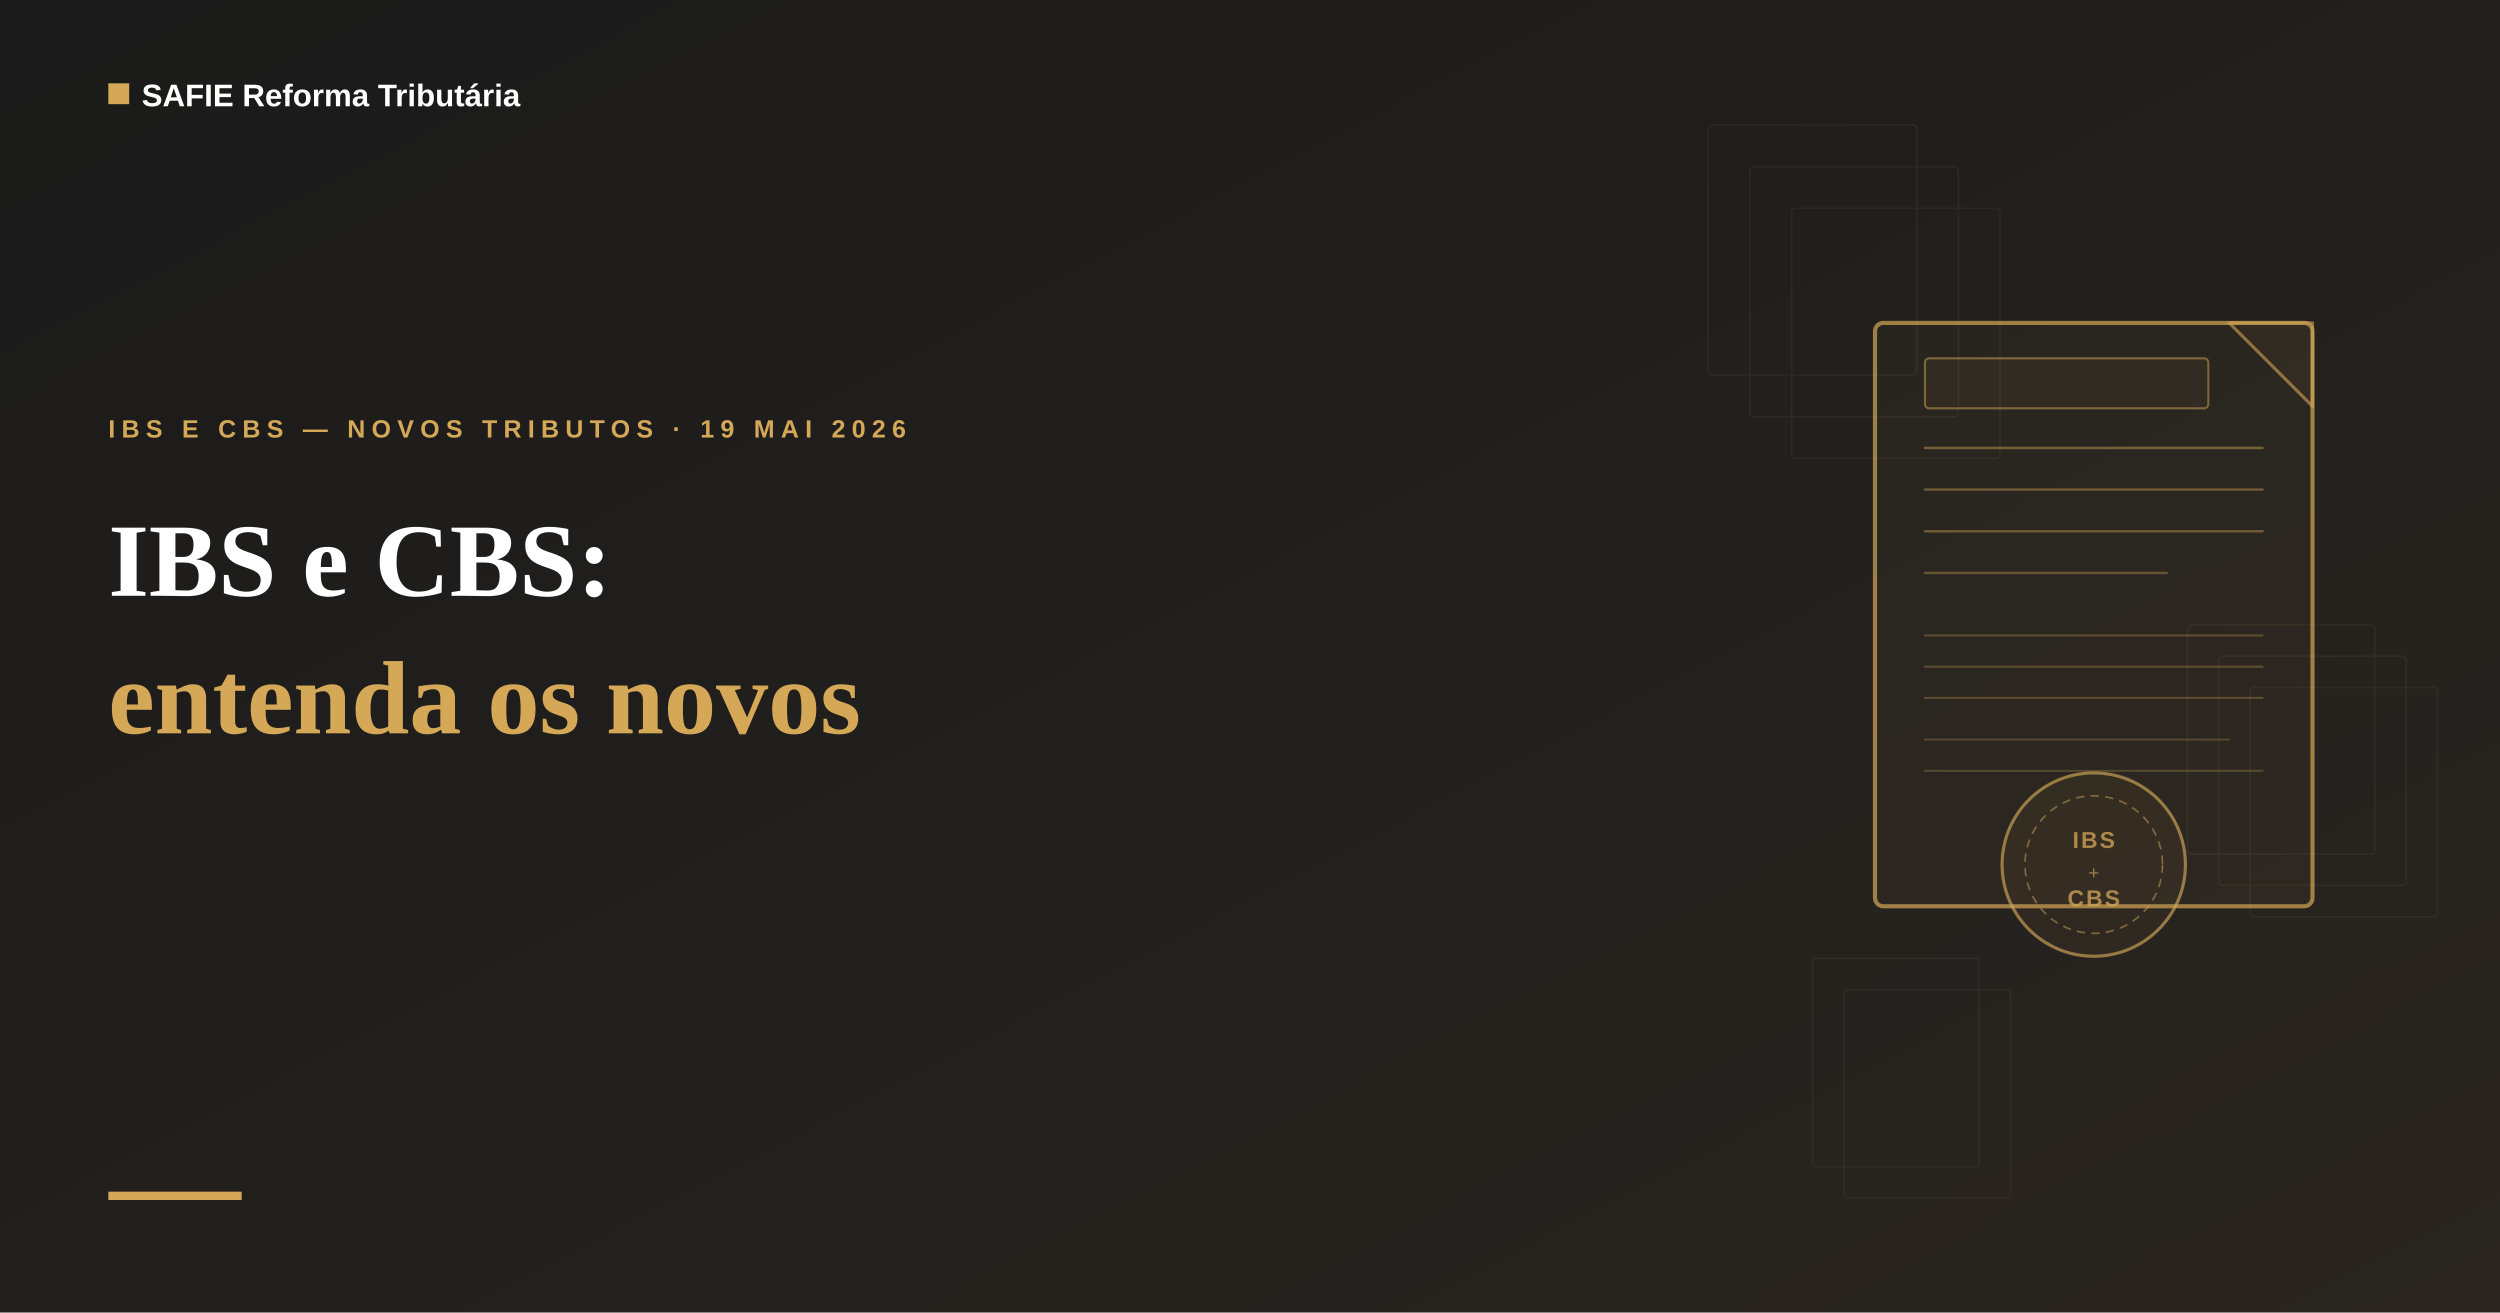
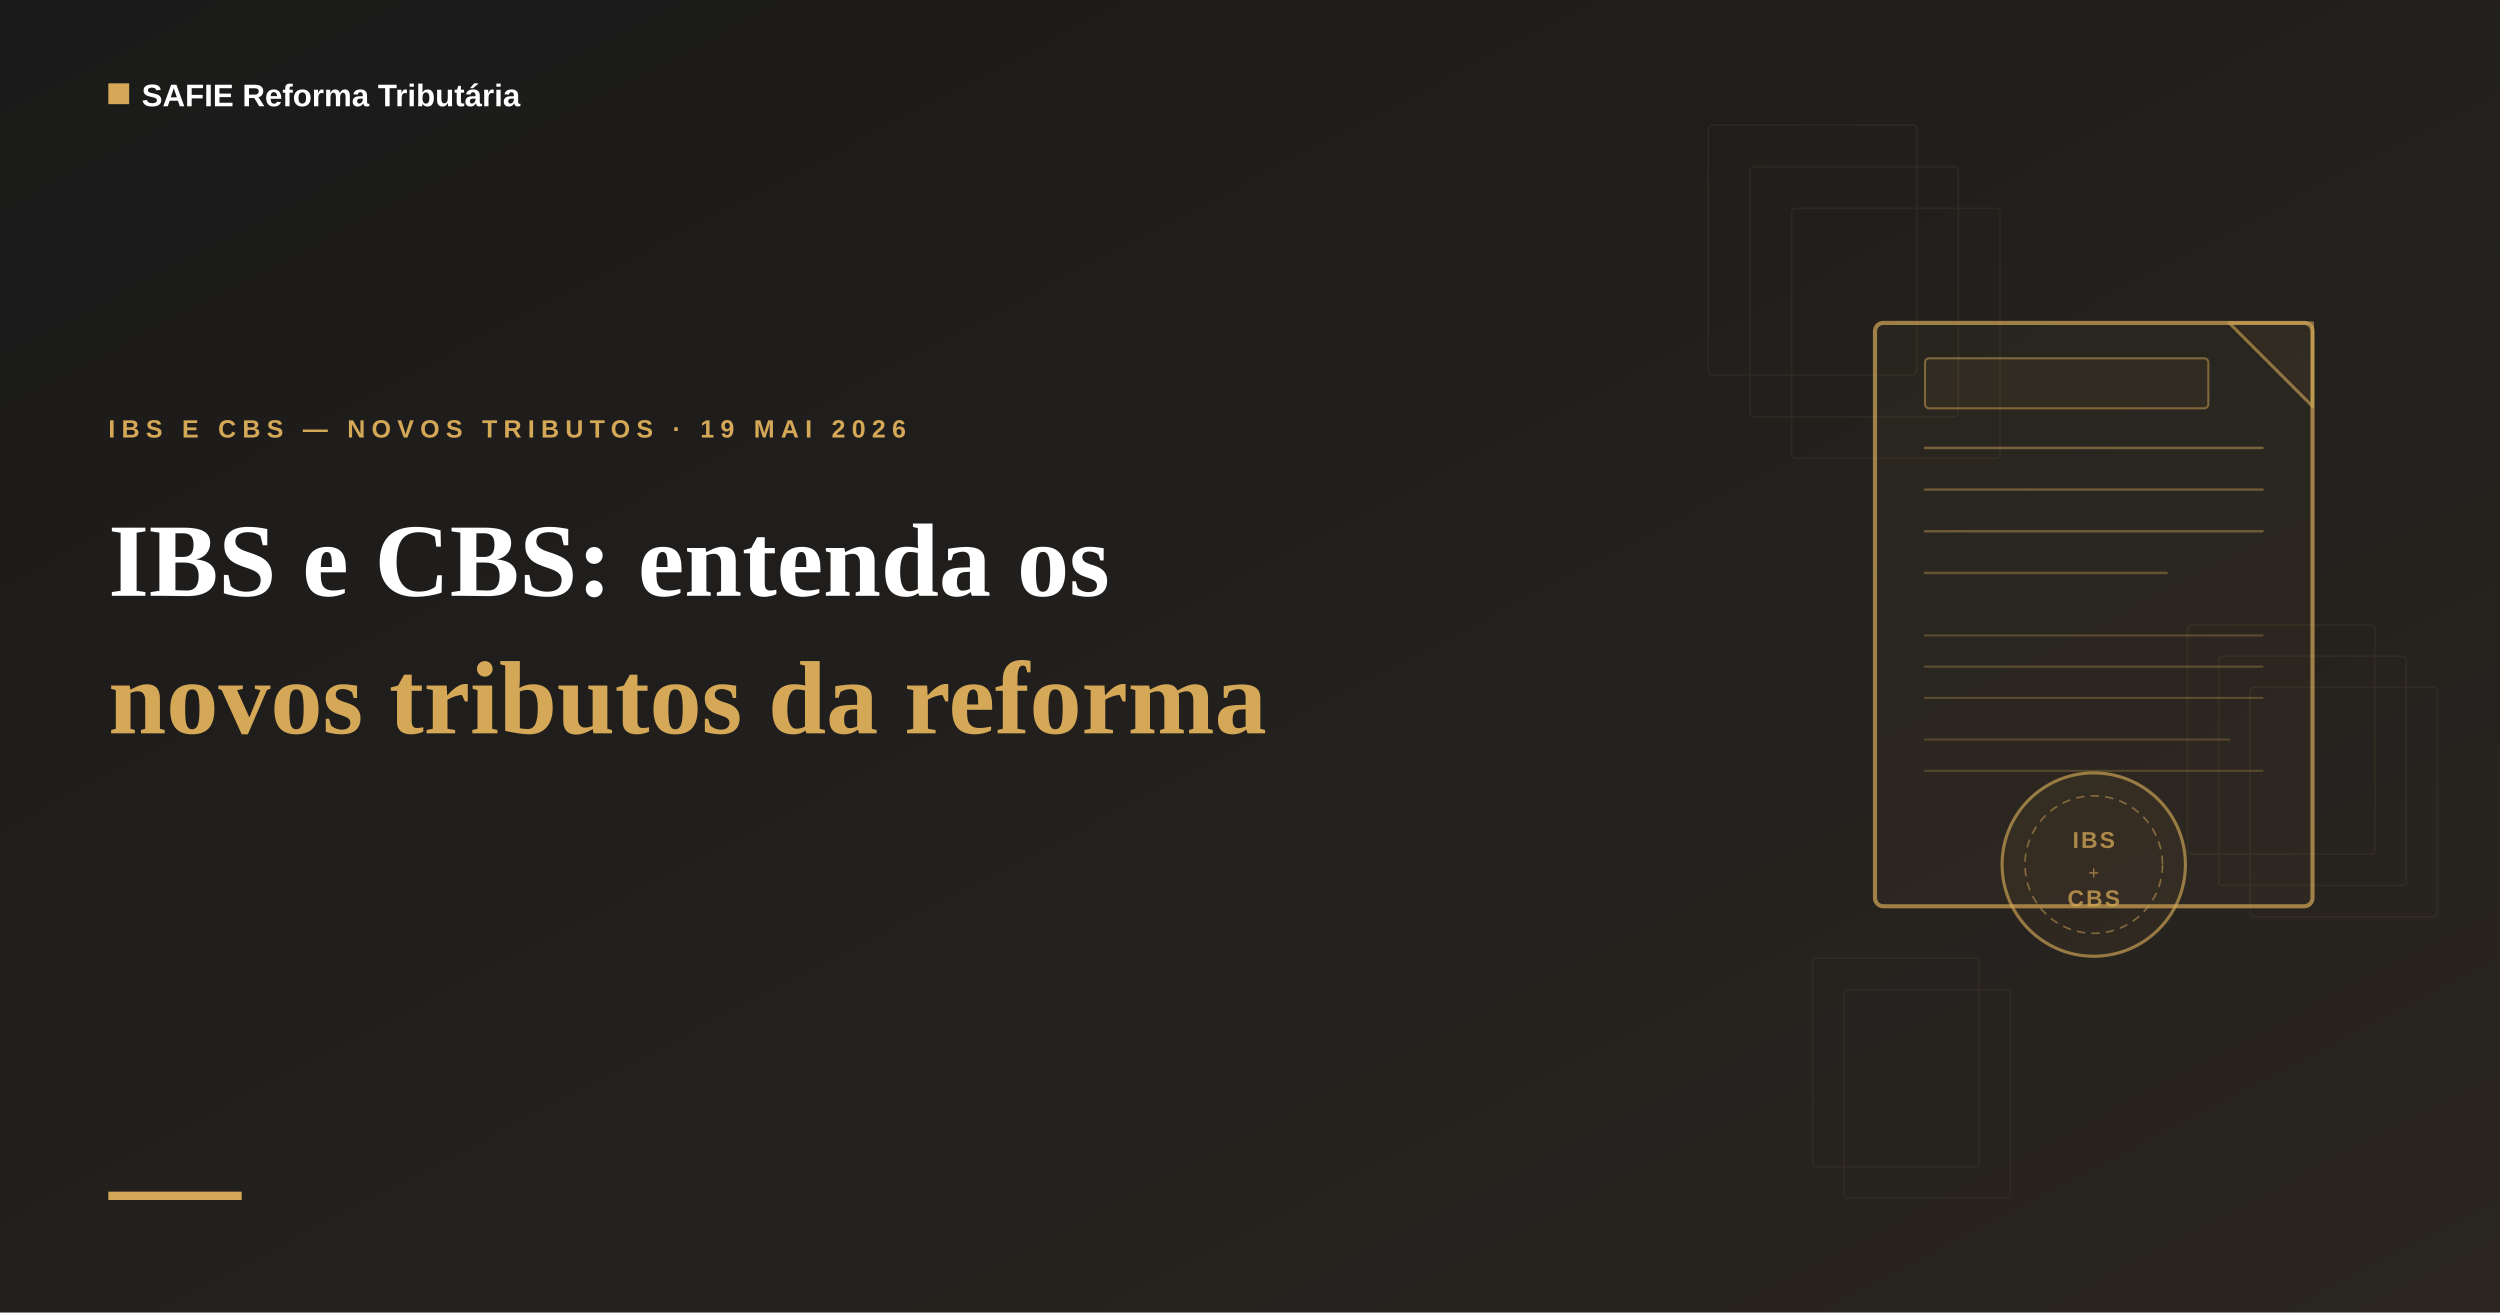
<svg xmlns="http://www.w3.org/2000/svg" viewBox="0 0 1200 630" width="1200" height="630">
  <defs>
    <linearGradient id="bg-grad" x1="0%" y1="0%" x2="100%" y2="100%">
      <stop offset="0%" stop-color="#1a1a1a" />
      <stop offset="100%" stop-color="#2a2520" />
    </linearGradient>
  </defs>
  <rect width="1200" height="630" fill="url(#bg-grad)" />
  <g stroke="#d4a857" fill="none" opacity="0.07">
    <rect x="820" y="60" width="100" height="120" rx="2" stroke-width="0.8" />
    <rect x="840" y="80" width="100" height="120" rx="2" stroke-width="0.8" />
    <rect x="860" y="100" width="100" height="120" rx="2" stroke-width="0.8" />
    <rect x="1050" y="300" width="90" height="110" rx="2" stroke-width="0.8" />
    <rect x="1065" y="315" width="90" height="110" rx="2" stroke-width="0.8" />
    <rect x="1080" y="330" width="90" height="110" rx="2" stroke-width="0.8" />
    <rect x="870" y="460" width="80" height="100" rx="2" stroke-width="0.7" />
    <rect x="885" y="475" width="80" height="100" rx="2" stroke-width="0.7" />
  </g>
  <g stroke="#d4a857" fill="none" stroke-linecap="round" stroke-linejoin="round">
    <rect x="900" y="155" width="210" height="280" rx="4" stroke-width="2" fill="#d4a857" fill-opacity="0.05" opacity="0.7" />
    <polyline points="1070,155 1110,155 1110,195 1070,155" stroke-width="1.5" fill="#d4a857" fill-opacity="0.08" opacity="0.6" />
    <line x1="924" y1="215" x2="1086" y2="215" stroke-width="1.2" opacity="0.45" />
    <line x1="924" y1="235" x2="1086" y2="235" stroke-width="1.2" opacity="0.40" />
    <line x1="924" y1="255" x2="1086" y2="255" stroke-width="1.2" opacity="0.40" />
    <line x1="924" y1="275" x2="1040" y2="275" stroke-width="1.2" opacity="0.35" />
    <line x1="924" y1="305" x2="1086" y2="305" stroke-width="1" opacity="0.30" />
    <line x1="924" y1="320" x2="1086" y2="320" stroke-width="1" opacity="0.30" />
    <line x1="924" y1="335" x2="1086" y2="335" stroke-width="1" opacity="0.30" />
    <line x1="924" y1="355" x2="1070" y2="355" stroke-width="1" opacity="0.25" />
    <line x1="924" y1="370" x2="1086" y2="370" stroke-width="1" opacity="0.25" />
    <rect x="924" y="172" width="136" height="24" rx="2" stroke-width="1" fill="#d4a857" fill-opacity="0.10" opacity="0.5" />
  </g>
  <g transform="translate(1005, 415)">
    <circle r="44" fill="#d4a857" fill-opacity="0.08" stroke="#d4a857" stroke-width="1.5" opacity="0.65" />
    <circle r="33" fill="none" stroke="#d4a857" stroke-width="0.8" stroke-dasharray="4,3" opacity="0.50" />
    <text text-anchor="middle" y="-8" fill="#d4a857" opacity="0.75" font-family="'DM Sans', Arial, sans-serif" font-size="11" font-weight="700" letter-spacing="1">IBS</text>
    <text text-anchor="middle" y="7" fill="#d4a857" opacity="0.65" font-family="'DM Sans', Arial, sans-serif" font-size="9" letter-spacing="1">+</text>
    <text text-anchor="middle" y="20" fill="#d4a857" opacity="0.75" font-family="'DM Sans', Arial, sans-serif" font-size="11" font-weight="700" letter-spacing="1">CBS</text>
  </g>
  <rect x="52" y="40" width="10" height="10" fill="#d4a857" />
  <text x="68" y="51" fill="#ffffff" font-family="'DM Sans', Arial, sans-serif" font-size="15" font-weight="600">SAFIE Reforma Tributária</text>
  <text x="52" y="210" fill="#d4a857" font-family="'DM Sans', Arial, sans-serif" font-size="12" font-weight="600" letter-spacing="3">IBS E CBS — NOVOS TRIBUTOS · 19 MAI 2026</text>
-   <text x="52" y="286" fill="#ffffff" font-family="Georgia, 'Times New Roman', serif" font-size="50" font-weight="700">IBS e CBS:</text>
-   <text x="52" y="352" fill="#d4a857" font-family="Georgia, 'Times New Roman', serif" font-size="50" font-weight="700">entenda os novos</text>
+   <text x="52" y="286" fill="#ffffff" font-family="Georgia, 'Times New Roman', serif" font-size="50" font-weight="700">IBS e CBS: entenda os</text>
+   <text x="52" y="352" fill="#d4a857" font-family="Georgia, 'Times New Roman', serif" font-size="50" font-weight="700">novos tributos da reforma</text>
  <text x="52" y="418" fill="#d4a857" font-family="Georgia, 'Times New Roman', serif" font-size="50" font-weight="700" />
  <rect x="52" y="572" width="64" height="4" fill="#d4a857" />
</svg>
